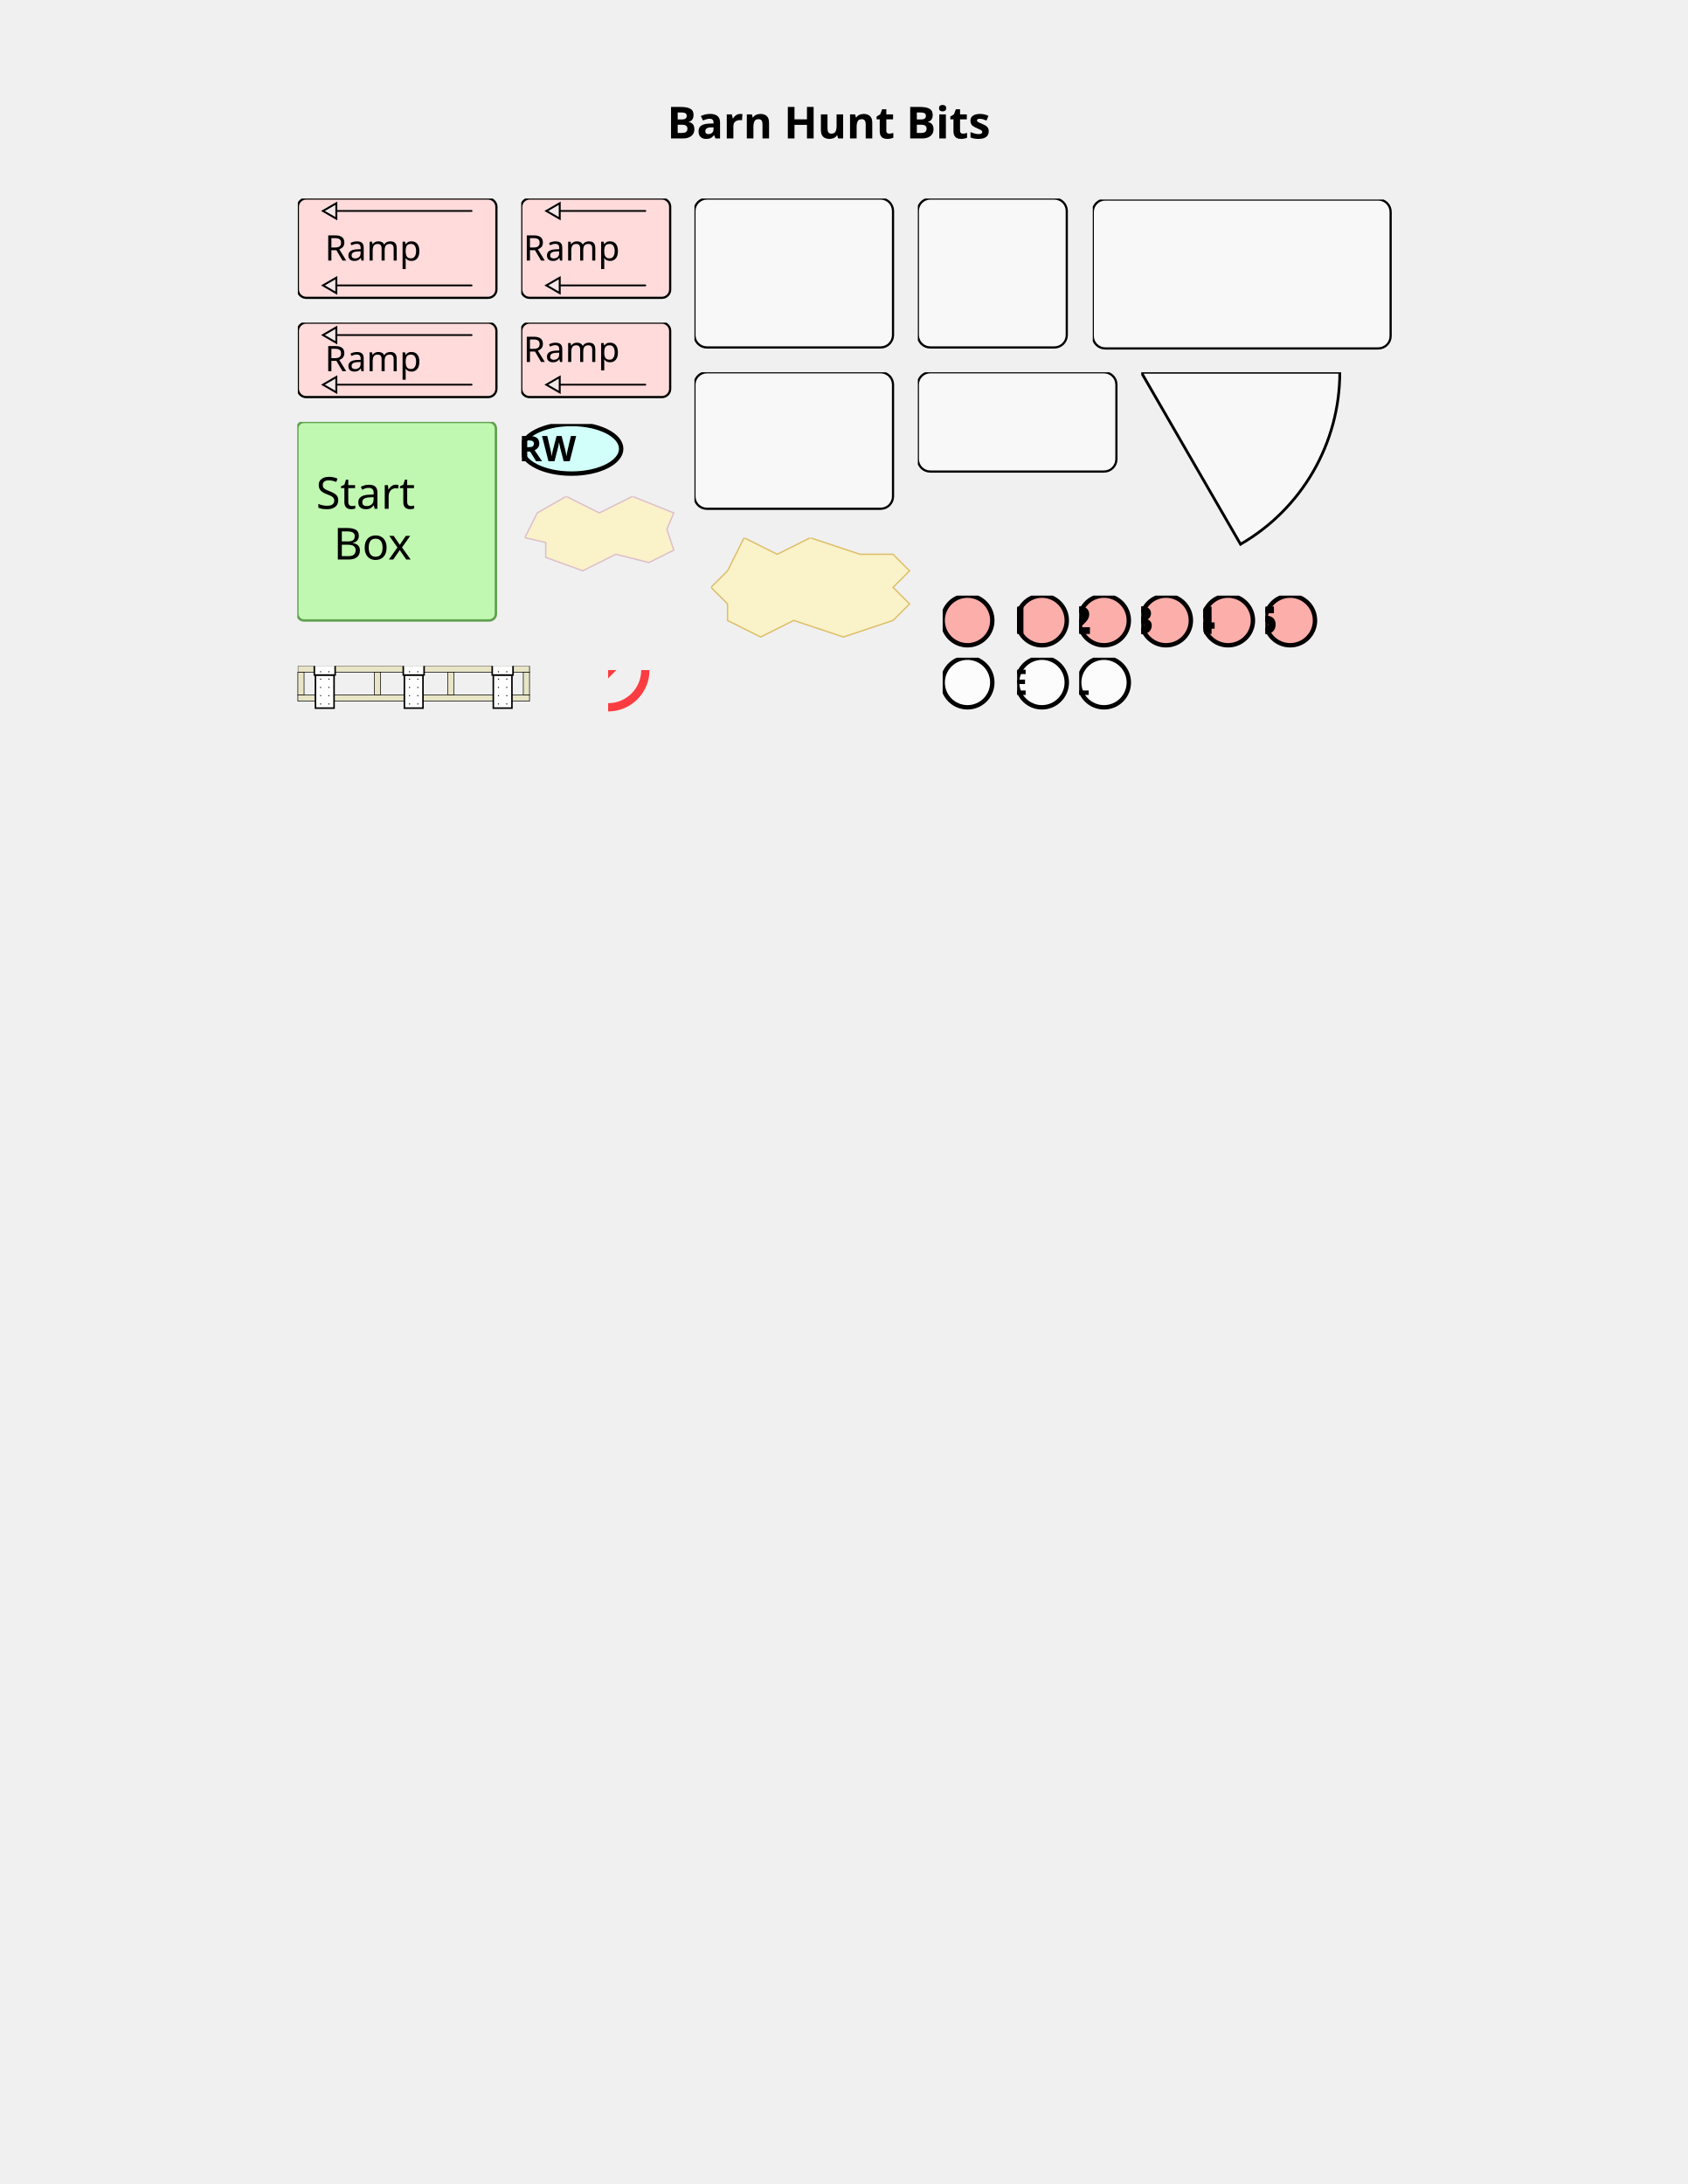
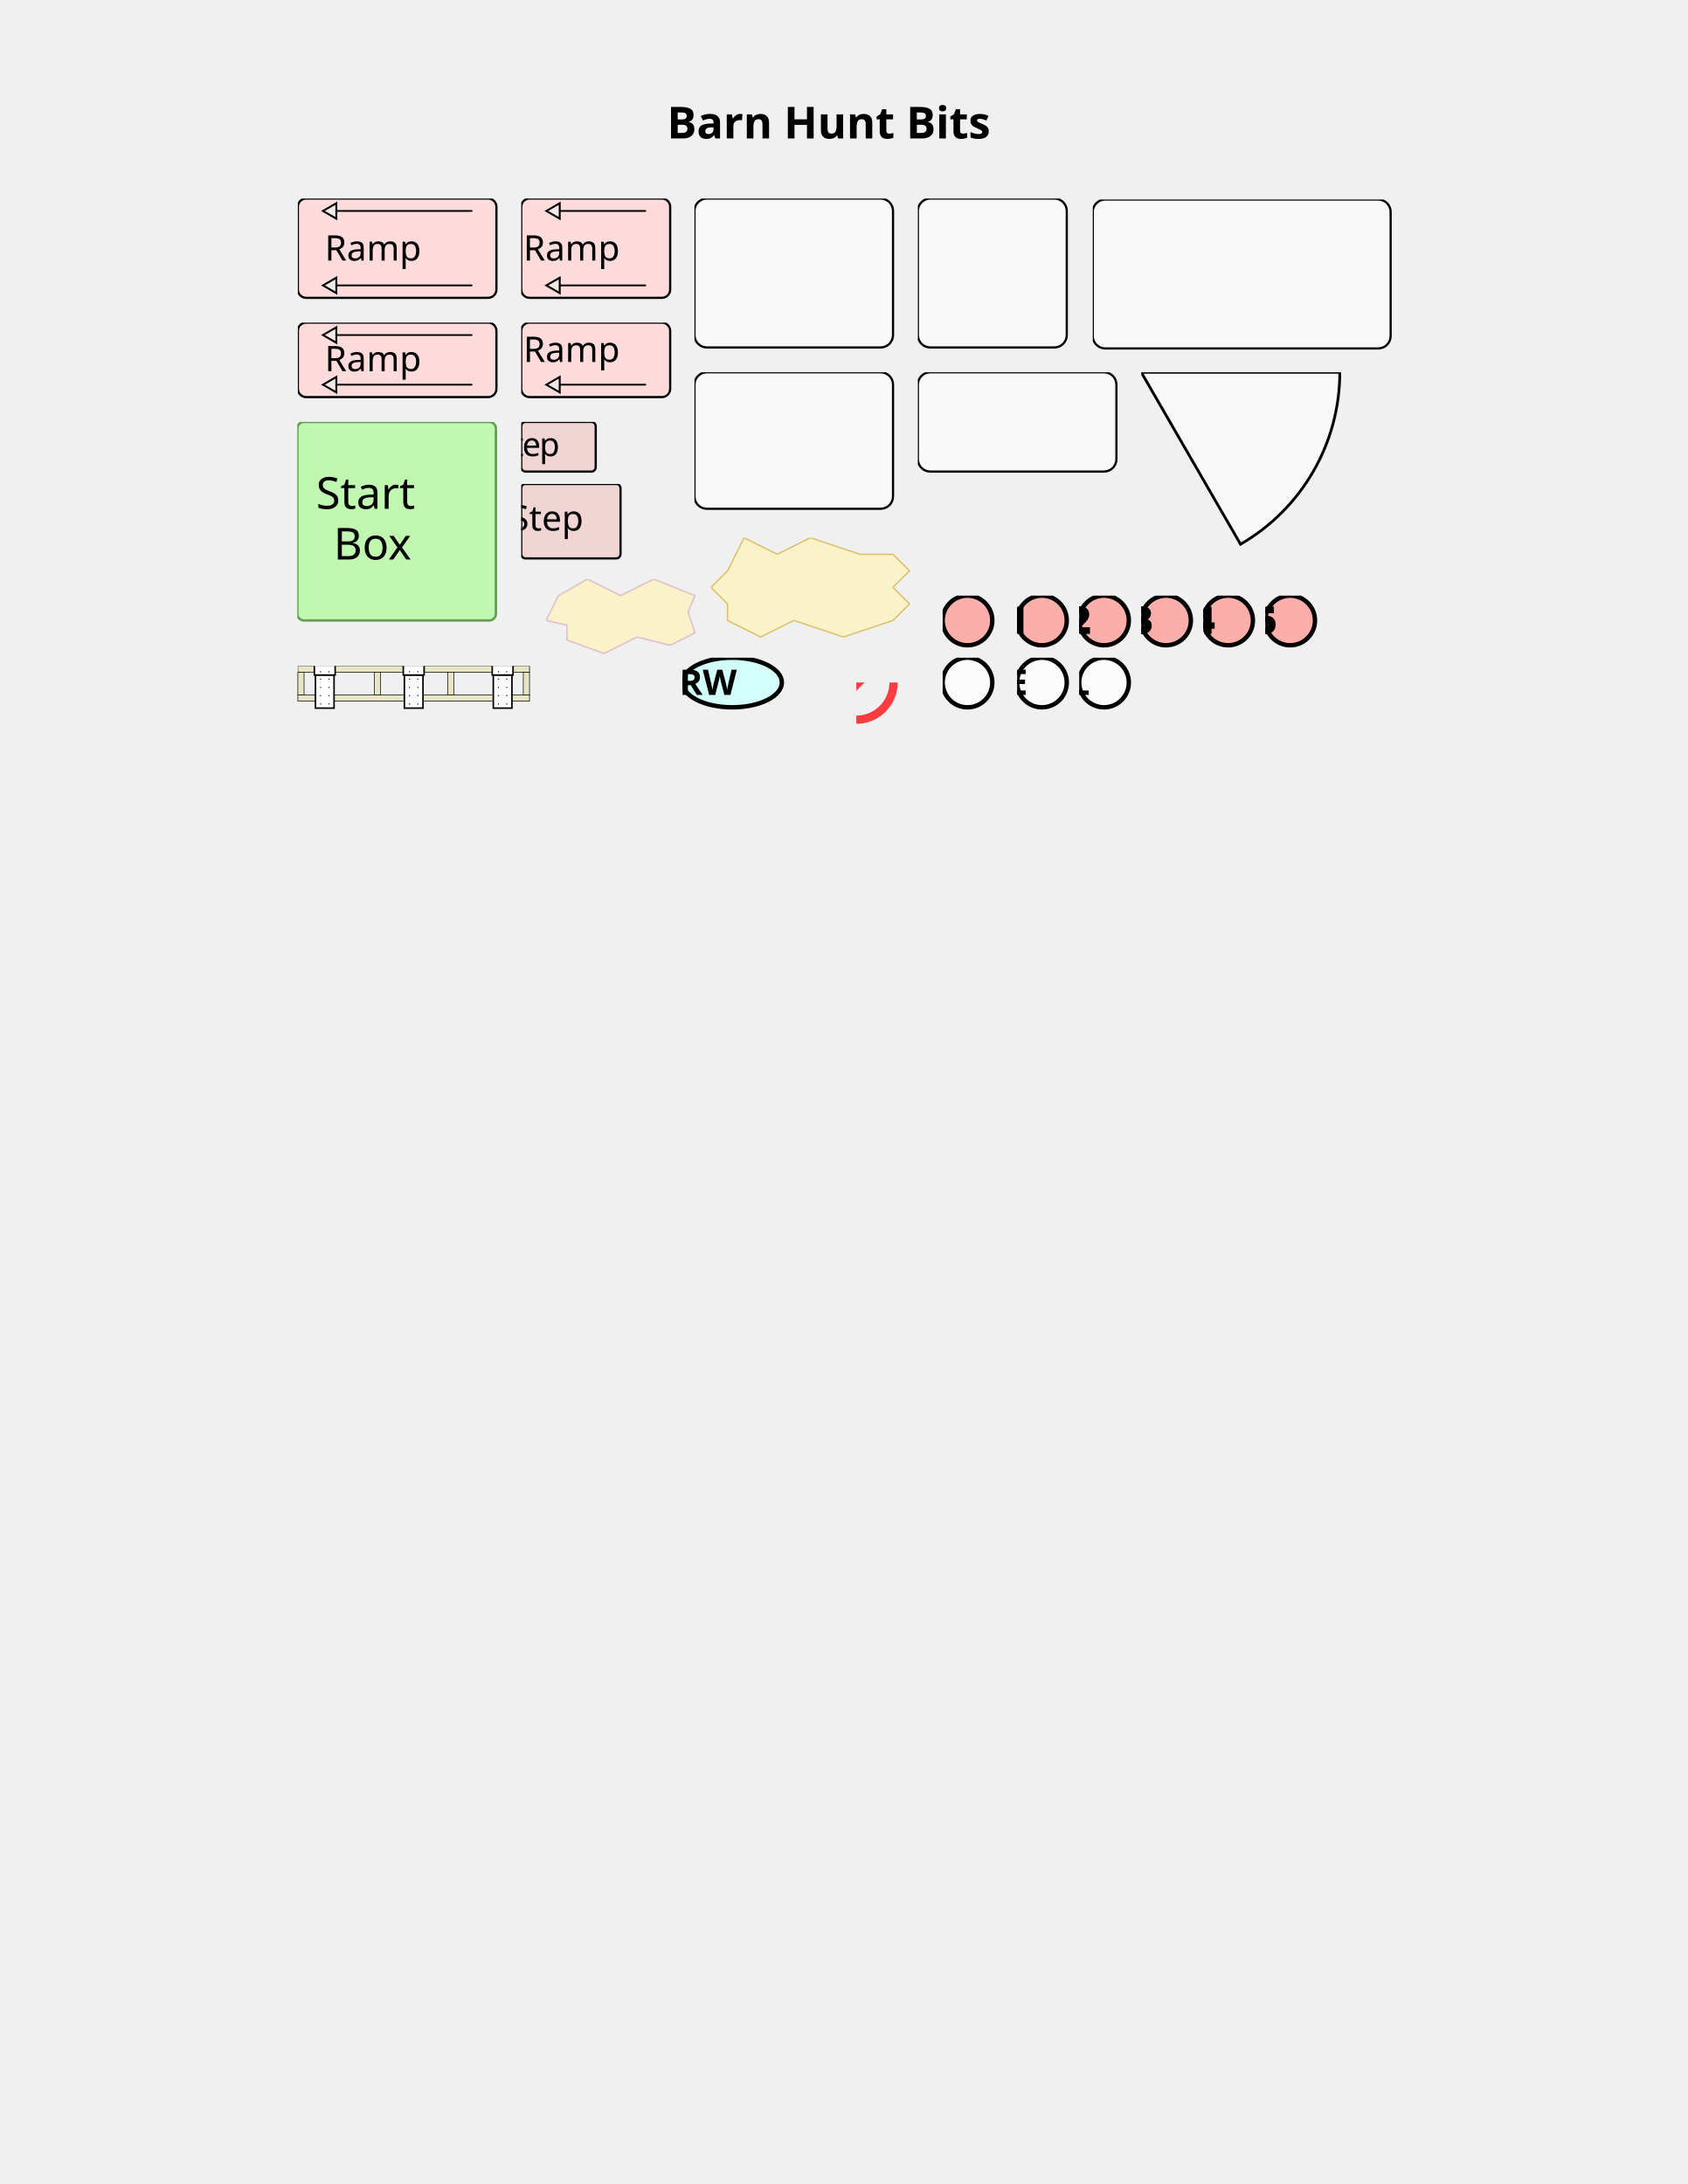
<svg xmlns="http://www.w3.org/2000/svg" xmlns:ns1="http://dairiki.org/barnhunt/inkscape-extensions" xmlns:xlink="http://www.w3.org/1999/xlink" width="8.5in" height="11in" viewBox="0 0 816 1056" version="1.1" id="svg8">
  <defs id="defs2">
    <symbol id="ramp-48x24" style="display:inline">
      <rect ns1:rat-placement="exclude" ry="4" rx="4" id="rect28" y="0" x="0" style="fill:#ffdbdb;fill-opacity:1;stroke:#000000;stroke-width:1.067;stroke-linecap:butt;stroke-linejoin:round;stroke-miterlimit:4;stroke-dasharray:none;stroke-opacity:1" width="96" height="48" />
      <text id="text32" xml:space="preserve" style="font-style:normal;font-variant:normal;font-weight:normal;font-stretch:normal;font-size:12.8px;line-height:0%;font-family:sans-serif;-inkscape-font-specification:Sans;text-align:center;letter-spacing:0px;word-spacing:0px;writing-mode:lr-tb;text-anchor:middle;fill:#000000;fill-opacity:1;stroke:none;stroke-width:1.067" x="48" y="30">
        <tspan id="tspan30" style="font-size:17.067px;line-height:1.25;font-family:sans-serif;stroke-width:1.067" x="48" y="30">Ramp</tspan>
      </text>
      <g id="g9567">
        <path style="fill:none;stroke:#000000;stroke-width:0.853;stroke-linecap:round;stroke-linejoin:miter;stroke-miterlimit:4;stroke-dasharray:none;stroke-opacity:1" d="M 84,6 H 18" id="path34" />
        <path style="fill:#f2e8e8;fill-opacity:1;fill-rule:evenodd;stroke:#000000;stroke-width:0.933;stroke-miterlimit:4;stroke-dasharray:none" d="m 12.136,6 6.466,3.738 V 2.262 Z" id="path9356" />
      </g>
      <g id="use9569" transform="translate(0,36)">
        <path id="path9376" d="M 84,6 H 18" style="fill:none;stroke:#000000;stroke-width:0.853;stroke-linecap:round;stroke-linejoin:miter;stroke-miterlimit:4;stroke-dasharray:none;stroke-opacity:1" />
        <path id="path9378" d="m 12.136,6 6.466,3.738 V 2.262 Z" style="fill:#f2e8e8;fill-opacity:1;fill-rule:evenodd;stroke:#000000;stroke-width:0.933;stroke-miterlimit:4;stroke-dasharray:none" />
      </g>
    </symbol>
    <symbol id="ramp-36x24">
      <rect ns1:rat-placement="exclude" height="48" width="72" style="fill:#ffdbdb;fill-opacity:1;stroke:#000000;stroke-width:1.067;stroke-linecap:butt;stroke-linejoin:round;stroke-miterlimit:4;stroke-dasharray:none;stroke-opacity:1" x="0" y="0" id="rect9522" rx="4" ry="4" />
      <text y="30" x="36" style="font-style:normal;font-variant:normal;font-weight:normal;font-stretch:normal;font-size:12.8px;line-height:0%;font-family:sans-serif;-inkscape-font-specification:Sans;text-align:center;letter-spacing:0px;word-spacing:0px;writing-mode:lr-tb;text-anchor:middle;fill:#000000;fill-opacity:1;stroke:none;stroke-width:1.067" xml:space="preserve" id="text9526">
        <tspan y="30" x="36" style="font-size:17.067px;line-height:1.25;font-family:sans-serif;stroke-width:1.067" id="tspan9524">Ramp</tspan>
      </text>
      <g id="g9532">
        <path id="path9528" d="M 60,6 H 18" style="fill:none;stroke:#000000;stroke-width:0.853;stroke-linecap:round;stroke-linejoin:miter;stroke-miterlimit:4;stroke-dasharray:none;stroke-opacity:1" />
        <path id="path9530" d="m 12.136,6 6.466,3.738 V 2.262 Z" style="fill:#f2e8e8;fill-opacity:1;fill-rule:evenodd;stroke:#000000;stroke-width:0.933;stroke-miterlimit:4;stroke-dasharray:none" />
      </g>
      <g id="use9534" transform="translate(0,36)">
        <path style="fill:none;stroke:#000000;stroke-width:0.853;stroke-linecap:round;stroke-linejoin:miter;stroke-miterlimit:4;stroke-dasharray:none;stroke-opacity:1" d="M 60,6 H 18" id="path9766" />
        <path style="fill:#f2e8e8;fill-opacity:1;fill-rule:evenodd;stroke:#000000;stroke-width:0.933;stroke-miterlimit:4;stroke-dasharray:none" d="m 12.136,6 6.466,3.738 V 2.262 Z" id="path9768" />
      </g>
    </symbol>
    <symbol id="ramp-48x18">
      <rect ns1:rat-placement="exclude" height="36" width="96" style="fill:#ffdbdb;fill-opacity:1;stroke:#000000;stroke-width:1.067;stroke-linecap:butt;stroke-linejoin:round;stroke-miterlimit:4;stroke-dasharray:none;stroke-opacity:1" x="0" y="0" id="rect13055" rx="4" ry="4" />
      <text y="23.5" x="48" style="font-style:normal;font-variant:normal;font-weight:normal;font-stretch:normal;font-size:12.8px;line-height:0%;font-family:sans-serif;-inkscape-font-specification:Sans;text-align:center;letter-spacing:0px;word-spacing:0px;writing-mode:lr-tb;text-anchor:middle;fill:#000000;fill-opacity:1;stroke:none;stroke-width:1.067" xml:space="preserve" id="text13059">
        <tspan y="23.5" x="48" style="font-size:17.067px;line-height:1.25;font-family:sans-serif;stroke-width:1.067" id="tspan13057">Ramp</tspan>
      </text>
      <g id="g13065">
        <path id="path13061" d="M 84,6 H 18" style="fill:none;stroke:#000000;stroke-width:0.853;stroke-linecap:round;stroke-linejoin:miter;stroke-miterlimit:4;stroke-dasharray:none;stroke-opacity:1" />
        <path id="path13063" d="m 12.136,6 6.466,3.738 V 2.262 Z" style="fill:#f2e8e8;fill-opacity:1;fill-rule:evenodd;stroke:#000000;stroke-width:0.933;stroke-miterlimit:4;stroke-dasharray:none" />
      </g>
      <g transform="translate(0,24)" id="g13071">
        <path style="fill:none;stroke:#000000;stroke-width:0.853;stroke-linecap:round;stroke-linejoin:miter;stroke-miterlimit:4;stroke-dasharray:none;stroke-opacity:1" d="M 84,6 H 18" id="path13067" />
        <path style="fill:#f2e8e8;fill-opacity:1;fill-rule:evenodd;stroke:#000000;stroke-width:0.933;stroke-miterlimit:4;stroke-dasharray:none" d="m 12.136,6 6.466,3.738 V 2.262 Z" id="path13069" />
      </g>
    </symbol>
    <symbol id="ramp-36x18">
      <rect ns1:rat-placement="exclude" ry="4" rx="4" id="rect10669" y="0" x="0" style="fill:#ffdbdb;fill-opacity:1;stroke:#000000;stroke-width:1.067;stroke-linecap:butt;stroke-linejoin:round;stroke-miterlimit:4;stroke-dasharray:none;stroke-opacity:1" width="72" height="36" />
      <text id="text10673" xml:space="preserve" style="font-style:normal;font-variant:normal;font-weight:normal;font-stretch:normal;font-size:12.8px;line-height:0%;font-family:sans-serif;-inkscape-font-specification:Sans;text-align:center;letter-spacing:0px;word-spacing:0px;writing-mode:lr-tb;text-anchor:middle;fill:#000000;fill-opacity:1;stroke:none;stroke-width:1.067" x="36" y="19">
        <tspan id="tspan10671" style="font-size:17.067px;line-height:1.25;font-family:sans-serif;stroke-width:1.067" x="36" y="19">Ramp</tspan>
      </text>
      <g id="g10685" transform="translate(0,24)">
        <path id="path10681" d="M 60,6 H 18" style="fill:none;stroke:#000000;stroke-width:0.853;stroke-linecap:round;stroke-linejoin:miter;stroke-miterlimit:4;stroke-dasharray:none;stroke-opacity:1" />
        <path id="path10683" d="m 12.136,6 6.466,3.738 V 2.262 Z" style="fill:#f2e8e8;fill-opacity:1;fill-rule:evenodd;stroke:#000000;stroke-width:0.933;stroke-miterlimit:4;stroke-dasharray:none" />
      </g>
+     </symbol>
+     <symbol id="step-18x12">
+       <rect ns1:rat-placement="exclude" ry="2.2" rx="2" id="rect7012" y="0" x="0" style="fill:#f1d4d4;fill-opacity:1;stroke:#000000;stroke-width:1.067;stroke-linecap:butt;stroke-linejoin:round;stroke-miterlimit:4;stroke-dasharray:none;stroke-opacity:1" width="36" height="24" />
+       <text id="text7016" xml:space="preserve" style="font-style:normal;font-variant:normal;font-weight:normal;font-stretch:normal;font-size:16px;line-height:0%;font-family:sans-serif;-inkscape-font-specification:'sans-serif, Normal';font-variant-ligatures:normal;font-variant-caps:normal;font-variant-numeric:normal;font-feature-settings:normal;text-align:center;letter-spacing:0px;word-spacing:0px;writing-mode:lr-tb;text-anchor:middle;fill:#000000;fill-opacity:1;stroke:none;stroke-width:1.067" x="17.904" y="16.558">
+         <tspan id="tspan7014" style="font-style:normal;font-variant:normal;font-weight:normal;font-stretch:normal;font-size:16px;line-height:1.25;font-family:sans-serif;-inkscape-font-specification:'sans-serif, Normal';font-variant-ligatures:normal;font-variant-caps:normal;font-variant-numeric:normal;font-feature-settings:normal;text-align:center;letter-spacing:-0.725px;writing-mode:lr-tb;text-anchor:middle;stroke-width:1.067" x="17.542" y="16.558" dx="0 -0.126 0 -0.379">Step</tspan>
+       </text>
+     </symbol>
+     <symbol id="step-24x18">
+       <rect height="36" width="48" style="fill:#f1d4d4;fill-opacity:1;stroke:#000000;stroke-width:1.067;stroke-linecap:butt;stroke-linejoin:round;stroke-miterlimit:4;stroke-dasharray:none;stroke-opacity:1" x="0" y="0" id="rect5551" rx="2" ry="2.2" ns1:rat-placement="exclude" />
+       <text y="22.558" x="23.904" style="font-style:normal;font-variant:normal;font-weight:normal;font-stretch:normal;font-size:12.8px;line-height:0%;font-family:sans-serif;-inkscape-font-specification:Sans;text-align:center;letter-spacing:0px;word-spacing:0px;writing-mode:lr-tb;text-anchor:middle;fill:#000000;fill-opacity:1;stroke:none;stroke-width:1.067" xml:space="preserve" id="text5555">
+         <tspan y="22.558" x="23.904" style="font-size:17.067px;line-height:1.25;font-family:sans-serif;stroke-width:1.067" id="tspan5553">Step</tspan>
+       </text>
    </symbol>
    <symbol style="display:inline" id="start-box">
      <rect id="rect78" y="0" x="0" style="fill:#c0f7b1;fill-opacity:1;stroke:#60a04f;stroke-width:1.173;stroke-linecap:butt;stroke-linejoin:round;stroke-miterlimit:4;stroke-dasharray:none;stroke-opacity:1" width="96" height="96" ry="3.2" rx="3.2" />
      <rect ns1:rat-placement="exclude" y="-48" x="-48" style="display:none;fill:none;stroke:#000000;stroke-width:1;stroke-linejoin:round;stroke-miterlimit:4" width="192" height="192" id="rect50" />
      <text id="text84" xml:space="preserve" style="font-style:normal;font-variant:normal;font-weight:normal;font-stretch:normal;font-size:12.8px;line-height:0%;font-family:sans-serif;-inkscape-font-specification:Sans;text-align:center;letter-spacing:0px;word-spacing:0px;writing-mode:lr-tb;text-anchor:middle;fill:#000000;fill-opacity:1;stroke:none;stroke-width:1.067" x="48" y="42">
        <tspan id="tspan80" style="font-size:21.333px;line-height:1.15;font-family:sans-serif;stroke-width:1.067" x="48" y="42">Start</tspan>
        <tspan id="tspan82" style="font-size:21.333px;line-height:1.15;font-family:sans-serif;stroke-width:1.067" x="48" y="66.533">Box</tspan>
      </text>
    </symbol>
    <symbol id="board-48x36">
      <rect id="rect89" style="display:inline;fill:#ffffff;fill-opacity:0.5;stroke:#000000;stroke-width:1.067;stroke-miterlimit:4;stroke-opacity:1" ry="6" rx="6" y="0" x="0" height="72" width="96" />
    </symbol>
    <symbol id="board-36x36">
      <rect id="rect94" width="72" height="72" x="0" y="0" rx="6" ry="6" style="display:inline;fill:#ffffff;fill-opacity:0.5;stroke:#000000;stroke-width:1.067;stroke-miterlimit:4;stroke-opacity:1" />
    </symbol>
    <symbol id="board-72x36">
      <rect id="rect99" style="display:inline;fill:#ffffff;fill-opacity:0.5;stroke:#000000;stroke-width:1.067;stroke-miterlimit:4;stroke-opacity:1" ry="6" rx="6" y="0" x="0" height="72" width="144" />
    </symbol>
    <symbol id="board-48x33">
      <rect id="rect104" style="display:inline;fill:#ffffff;fill-opacity:0.5;stroke:#000000;stroke-width:1.067;stroke-miterlimit:4;stroke-opacity:1" ry="6" rx="6" y="0" x="0" height="66" width="96" />
    </symbol>
    <symbol id="board-48x24">
      <rect id="rect58" width="96" height="48" x="0" y="0" rx="6" ry="6" style="display:inline;fill:#ffffff;fill-opacity:0.5;stroke:#000000;stroke-width:1.067;stroke-miterlimit:4;stroke-opacity:1" />
    </symbol>
    <symbol style="display:inline" id="rat-wrangler">
      <ellipse id="ellipse63" ry="12" rx="24" cy="12" cx="24" style="display:inline;fill:#d2fff9;fill-opacity:1;stroke:#000000;stroke-width:2.133;stroke-miterlimit:4;stroke-dasharray:none;stroke-opacity:1" />
      <text id="text67" xml:space="preserve" style="font-style:normal;font-variant:normal;font-weight:bold;font-stretch:normal;font-size:12.8px;line-height:0%;font-family:'Luxi Sans';-inkscape-font-specification:'Luxi Sans Bold';text-align:center;letter-spacing:0px;word-spacing:0px;writing-mode:lr-tb;text-anchor:middle;fill:#000000;fill-opacity:1;stroke:none;stroke-width:1.067" x="24" y="18">
        <tspan id="tspan65" style="font-size:17.067px;line-height:1.25;stroke-width:1.067" x="24" y="18">RW</tspan>
      </text>
    </symbol>
    <symbol id="gate-48">
      <path style="display:inline;opacity:1;fill:#ffffff;fill-opacity:0.502;stroke:#000000;stroke-width:1.333;stroke-linecap:butt;stroke-linejoin:miter;stroke-miterlimit:4;stroke-dasharray:none;stroke-opacity:1" id="path19937" d="M 96,0 A 96,96 0 0 1 48,83.138 L 0,0 Z" />
    </symbol>
    <symbol id="duff-36x18">
      <path style="display:inline;fill:#faf2c9;fill-opacity:1;stroke:#ddbfca;stroke-width:0.667;stroke-linecap:butt;stroke-linejoin:miter;stroke-miterlimit:4;stroke-dasharray:none;stroke-opacity:1" d="M 0,20 6,8 20,0 36,8 52,0 72,8 68.67,15.9 72,26 60,32 44,28 28,36 10.1,29.5 v -7.2 z" id="path13153-9" />
    </symbol>
    <symbol id="duff-48x24">
      <path style="display:inline;fill:#faf2c9;fill-opacity:1;stroke:#ddbf6a;stroke-width:0.672;stroke-linecap:butt;stroke-linejoin:miter;stroke-miterlimit:4;stroke-dasharray:none;stroke-opacity:1" d="M 0,24 8,16 16,0 32,8 48,0 72,8 h 16 l 8,8 -8,8 8,8 -8,8 L 64,48 40,40 24,48 8,40 v -8 z" id="path13153" />
    </symbol>
    <symbol id="rat-tube" style="display:inline">
      <circle id="circle81" style="display:inline;fill:#ff9b95;fill-opacity:0.77;stroke:#000000;stroke-width:2.133;stroke-miterlimit:4;stroke-dasharray:none;stroke-opacity:1" cx="12" cy="12" r="12" />
    </symbol>
    <symbol id="rat-tube-1" style="display:inline">
      <circle id="circle86" style="display:inline;fill:#ff9b95;fill-opacity:0.77;stroke:#000000;stroke-width:2.133;stroke-miterlimit:4;stroke-dasharray:none;stroke-opacity:1" cx="12" cy="12" r="12" />
      <text id="text90" y="18" x="12" style="font-style:normal;font-variant:normal;font-weight:bold;font-stretch:normal;font-size:12.8px;line-height:0%;font-family:'Luxi Sans';-inkscape-font-specification:'Luxi Sans Bold';text-align:center;letter-spacing:0px;word-spacing:0px;writing-mode:lr-tb;text-anchor:middle;fill:#000000;fill-opacity:1;stroke:#000000;stroke-width:1.067;stroke-opacity:1" xml:space="preserve">
        <tspan id="tspan88" y="18" x="12" style="font-size:17.067px;line-height:1.25;stroke-width:1.067">1</tspan>
      </text>
    </symbol>
    <symbol id="rat-tube-2" style="display:inline">
      <circle id="circle95" style="display:inline;fill:#ff9b95;fill-opacity:0.77;stroke:#000000;stroke-width:2.133;stroke-miterlimit:4;stroke-dasharray:none;stroke-opacity:1" cx="12" cy="12" r="12" />
      <text id="text99" y="18" x="12" style="font-style:normal;font-variant:normal;font-weight:bold;font-stretch:normal;font-size:12.8px;line-height:0%;font-family:'Luxi Sans';-inkscape-font-specification:'Luxi Sans Bold';text-align:center;letter-spacing:0px;word-spacing:0px;writing-mode:lr-tb;text-anchor:middle;fill:#000000;fill-opacity:1;stroke:#000000;stroke-width:1.067;stroke-opacity:1" xml:space="preserve">
        <tspan id="tspan97" y="18" x="12" style="font-size:17.067px;line-height:1.25;stroke-width:1.067">2</tspan>
      </text>
    </symbol>
    <symbol id="rat-tube-3" style="display:inline">
      <circle id="circle105" style="display:inline;fill:#ff9b95;fill-opacity:0.77;stroke:#000000;stroke-width:2.133;stroke-miterlimit:4;stroke-dasharray:none;stroke-opacity:1" cx="12" cy="12" r="12" />
      <text id="text109" y="18" x="12" style="font-style:normal;font-variant:normal;font-weight:bold;font-stretch:normal;font-size:12.8px;line-height:0%;font-family:'Luxi Sans';-inkscape-font-specification:'Luxi Sans Bold';text-align:center;letter-spacing:0px;word-spacing:0px;writing-mode:lr-tb;text-anchor:middle;fill:#000000;fill-opacity:1;stroke:#000000;stroke-width:1.067;stroke-opacity:1" xml:space="preserve">
        <tspan id="tspan107" y="18" x="12" style="font-size:17.067px;line-height:1.25;stroke-width:1.067">3</tspan>
      </text>
    </symbol>
    <symbol id="rat-tube-4" style="display:inline">
      <circle id="circle14697" style="display:inline;fill:#ff9b95;fill-opacity:0.77;stroke:#000000;stroke-width:2.133;stroke-miterlimit:4;stroke-dasharray:none;stroke-opacity:1" cx="12" cy="12" r="12" />
      <text id="text14701" y="18" x="12" style="font-style:normal;font-variant:normal;font-weight:bold;font-stretch:normal;font-size:12.8px;line-height:0%;font-family:'Luxi Sans';-inkscape-font-specification:'Luxi Sans Bold';text-align:center;letter-spacing:0px;word-spacing:0px;writing-mode:lr-tb;text-anchor:middle;fill:#000000;fill-opacity:1;stroke:#000000;stroke-width:1.067;stroke-opacity:1" xml:space="preserve">
        <tspan y="18" x="12" id="tspan14699" style="font-size:17.067px;line-height:1.25;stroke-width:1.067">4</tspan>
      </text>
    </symbol>
    <symbol style="display:inline" id="rat-tube-5">
      <circle r="12" cy="12" cx="12" style="display:inline;fill:#ff9b95;fill-opacity:0.77;stroke:#000000;stroke-width:2.133;stroke-miterlimit:4;stroke-dasharray:none;stroke-opacity:1" id="path7497-3-3" />
      <text xml:space="preserve" style="font-style:normal;font-variant:normal;font-weight:bold;font-stretch:normal;font-size:12.8px;line-height:0%;font-family:'Luxi Sans';-inkscape-font-specification:'Luxi Sans Bold';text-align:center;letter-spacing:0px;word-spacing:0px;writing-mode:lr-tb;text-anchor:middle;fill:#000000;fill-opacity:1;stroke:#000000;stroke-width:1.067;stroke-opacity:1" x="12" y="18" id="text8837-6">
        <tspan style="font-size:17.067px;line-height:1.25;stroke-width:1.067" id="tspan8839-0" x="12" y="18">5</tspan>
      </text>
    </symbol>
    <symbol id="dummy-tube" style="display:inline">
      <circle id="circle12901" style="display:inline;fill:#ffffff;fill-opacity:0.77;stroke:#000000;stroke-width:2.133;stroke-miterlimit:4;stroke-dasharray:none;stroke-opacity:1" cx="12" cy="12" r="12" />
    </symbol>
    <symbol style="display:inline" id="dummy-tube-empty">
      <circle r="12" cy="12" cx="12" style="display:inline;fill:#ffffff;fill-opacity:0.77;stroke:#000000;stroke-width:2.133;stroke-miterlimit:4;stroke-dasharray:none;stroke-opacity:1" id="path7497-3-0-9" />
      <text xml:space="preserve" style="font-style:normal;font-variant:normal;font-weight:bold;font-stretch:normal;font-size:12.8px;line-height:0%;font-family:'Luxi Sans';-inkscape-font-specification:'Luxi Sans Bold';text-align:center;letter-spacing:0px;word-spacing:0px;writing-mode:lr-tb;text-anchor:middle;fill:#000000;fill-opacity:1;stroke:none;stroke-width:1.067" x="12" y="18" id="text8837-23-2">
        <tspan style="font-size:17.067px;line-height:1.25;stroke-width:1.067" id="tspan8839-7-2" x="12" y="18">E</tspan>
      </text>
    </symbol>
    <symbol id="dummy-tube-litter" style="display:inline">
      <circle id="circle12135" style="display:inline;fill:#ffffff;fill-opacity:0.77;stroke:#000000;stroke-width:2.133;stroke-miterlimit:4;stroke-dasharray:none;stroke-opacity:1" cx="12" cy="12" r="12" />
      <text id="text12139" y="18" x="12" style="font-style:normal;font-variant:normal;font-weight:bold;font-stretch:normal;font-size:12.8px;line-height:0%;font-family:'Luxi Sans';-inkscape-font-specification:'Luxi Sans Bold';text-align:center;letter-spacing:0px;word-spacing:0px;writing-mode:lr-tb;text-anchor:middle;fill:#000000;fill-opacity:1;stroke:none;stroke-width:1.067" xml:space="preserve">
        <tspan y="18" x="12" id="tspan12137" style="font-size:17.067px;line-height:1.25;stroke-width:1.067">L</tspan>
      </text>
    </symbol>
    <symbol id="no-dix-sign">
      <text transform="translate(-0.791503,-0.704602)" xml:space="preserve" style="font-style:normal;font-variant:normal;font-weight:bold;font-stretch:normal;font-size:16.002px;line-height:125%;font-family:'Luxi Sans';-inkscape-font-specification:'Luxi Sans Bold';font-variant-ligatures:normal;font-variant-caps:normal;font-variant-numeric:normal;font-feature-settings:normal;text-align:center;letter-spacing:0px;word-spacing:0px;writing-mode:lr-tb;text-anchor:middle;fill:#000000;fill-opacity:1;stroke:none;stroke-width:1.414;stroke-linecap:butt;stroke-linejoin:miter;stroke-opacity:1" x="0.7" y="6" id="text9185-9">
        <tspan id="tspan9183-1" x="0.7" y="6" style="font-style:normal;font-variant:normal;font-weight:bold;font-stretch:normal;font-size:16.002px;font-family:'Luxi Sans';-inkscape-font-specification:'Luxi Sans Bold';stroke-width:1.414">Dix</tspan>
      </text>
      <g id="g14725" style="opacity:0.75">
        <circle cx="0" r="18" cy="0" id="path9187-9" style="fill:none;stroke:#ff0007;stroke-width:4;stroke-miterlimit:4;stroke-opacity:1" />
        <path id="path9189-6" d="m 12.729,-12.729 c 0,0 -25.459,25.459 -25.459,25.459" style="fill:none;stroke:#ff0007;stroke-width:5.658;stroke-linecap:butt;stroke-opacity:1" />
      </g>
    </symbol>
    <symbol id="bh-instinct-cradle">
      <rect y="14" x="0" height="3" width="112" id="rect12267-2" style="opacity:1;fill:#e8e5c7;fill-opacity:1;fill-rule:nonzero;stroke:#000000;stroke-width:0.3;stroke-linecap:round;stroke-linejoin:miter;stroke-miterlimit:4;stroke-dasharray:none;stroke-dashoffset:0;stroke-opacity:1" />
      <rect y="0" x="0" height="3" width="112" id="rect12267" style="opacity:1;fill:#e8e5c7;fill-opacity:1;fill-rule:nonzero;stroke:#000000;stroke-width:0.3;stroke-linecap:round;stroke-linejoin:miter;stroke-miterlimit:4;stroke-dasharray:none;stroke-dashoffset:0;stroke-opacity:1" />
      <g transform="rotate(90,101.8119,2.188126)" id="g11636">
        <rect style="opacity:1;fill:#ffffff;fill-opacity:0.997;fill-rule:nonzero;stroke:#000000;stroke-width:0.75;stroke-linecap:round;stroke-linejoin:miter;stroke-miterlimit:4;stroke-dasharray:none;stroke-dashoffset:0;stroke-opacity:1" id="rect9555" width="16" height="9" x="104" y="43.5" />
        <rect style="opacity:1;fill:#ffffff;fill-opacity:0.997;fill-rule:nonzero;stroke:#000000;stroke-width:0.75;stroke-linecap:round;stroke-linejoin:miter;stroke-miterlimit:4;stroke-dasharray:none;stroke-dashoffset:0;stroke-opacity:1" id="rect9807" width="7.44" height="10.06" x="96.56" y="42.97" />
        <rect style="opacity:1;fill:#ffffff;fill-opacity:0.997;fill-rule:nonzero;stroke:#000000;stroke-width:0.75;stroke-linecap:round;stroke-linejoin:miter;stroke-miterlimit:4;stroke-dasharray:none;stroke-dashoffset:0;stroke-opacity:1" id="rect10309" width="1.223" height="7.283" x="95.247" y="44.358" />
        <circle style="opacity:1;fill:#171717;fill-opacity:1;fill-rule:nonzero;stroke:none;stroke-width:0.75;stroke-linecap:round;stroke-linejoin:miter;stroke-miterlimit:4;stroke-dasharray:none;stroke-dashoffset:0;stroke-opacity:1" id="path10689-3" cx="118" cy="50" r="0.312" />
        <use x="0" y="0" xlink:href="#path10689-3" id="use9789" transform="translate(0,-4)" width="100%" height="100%" />
        <use x="0" y="0" xlink:href="#path10689-3" id="use9791" transform="translate(-4)" width="100%" height="100%" />
        <use x="0" y="0" xlink:href="#path10689-3" id="use9793" transform="translate(-4,-4)" width="100%" height="100%" />
        <use x="0" y="0" xlink:href="#path10689-3" id="use9791-3" transform="translate(-8)" width="100%" height="100%" />
        <use x="0" y="0" xlink:href="#path10689-3" id="use9793-6" transform="translate(-8,-4)" width="100%" height="100%" />
        <use x="0" y="0" xlink:href="#path10689-3" id="use9791-7" transform="translate(-12)" width="100%" height="100%" />
        <use x="0" y="0" xlink:href="#path10689-3" id="use9793-5" transform="translate(-12,-4)" width="100%" height="100%" />
        <use x="0" y="0" xlink:href="#path10689-3" id="use9791-35" transform="translate(-15.56932)" width="100%" height="100%" />
        <use x="0" y="0" xlink:href="#path10689-3" id="use9793-62" transform="translate(-15.56932,-4)" width="100%" height="100%" />
      </g>
      <use height="100%" width="100%" transform="translate(43)" id="use11763" xlink:href="#g11636" y="0" x="0" />
      <use height="100%" width="100%" transform="translate(-43)" id="use12015" xlink:href="#g11636" y="0" x="0" />
      <rect y="3" x="109" height="11" width="3" id="rect12267-2-7" style="opacity:1;fill:#e8e5c7;fill-opacity:1;fill-rule:nonzero;stroke:#000000;stroke-width:0.3;stroke-linecap:round;stroke-linejoin:miter;stroke-miterlimit:4;stroke-dasharray:none;stroke-dashoffset:0;stroke-opacity:1" />
      <rect y="3" x="0" height="11" width="3" id="rect12267-2-7-0" style="opacity:1;fill:#e8e5c7;fill-opacity:1;fill-rule:nonzero;stroke:#000000;stroke-width:0.3;stroke-linecap:round;stroke-linejoin:miter;stroke-miterlimit:4;stroke-dasharray:none;stroke-dashoffset:0;stroke-opacity:1" />
      <rect y="3" x="37" height="11" width="3" id="rect12267-2-7-0-9" style="opacity:1;fill:#e8e5c7;fill-opacity:1;fill-rule:nonzero;stroke:#000000;stroke-width:0.3;stroke-linecap:round;stroke-linejoin:miter;stroke-miterlimit:4;stroke-dasharray:none;stroke-dashoffset:0;stroke-opacity:1" />
      <rect y="3" x="72.5" height="11" width="3" id="rect12267-2-7-0-9-3" style="opacity:1;fill:#e8e5c7;fill-opacity:1;fill-rule:nonzero;stroke:#000000;stroke-width:0.3;stroke-linecap:round;stroke-linejoin:miter;stroke-miterlimit:4;stroke-dasharray:none;stroke-dashoffset:0;stroke-opacity:1" />
    </symbol>
  </defs>
  <text id="text8675" y="66.949" x="408.979" style="font-style:normal;font-variant:normal;font-weight:bold;font-stretch:normal;font-size:21.333px;line-height:125%;font-family:'Rock Salt';-inkscape-font-specification:'Rock Salt Bold';font-variant-ligatures:normal;font-variant-caps:normal;font-variant-numeric:normal;font-feature-settings:normal;text-align:center;letter-spacing:0px;word-spacing:0px;writing-mode:lr-tb;text-anchor:middle;fill:#000000;fill-opacity:1;stroke:none;stroke-width:1px;stroke-linecap:butt;stroke-linejoin:miter;stroke-opacity:1" xml:space="preserve">
    <tspan y="66.949" x="408.979" id="tspan8673">Barn Hunt Bits</tspan>
  </text>
  <use transform="translate(252,96)" height="100%" width="100%" y="0" x="0" xlink:href="#ramp-36x24" id="use10811" />
  <use transform="translate(335.7411,96)" height="100%" width="100%" y="0" x="0" id="use14281" xlink:href="#board-48x36" />
  <use transform="translate(443.7411,180)" height="100%" width="100%" y="0" x="0" xlink:href="#board-48x24" id="use15150" />
  <use transform="translate(443.7411,96)" height="100%" width="100%" y="0" x="0" xlink:href="#board-36x36" id="use16159" />
  <use transform="translate(528.3123,96.46957)" height="100%" width="100%" y="0" x="0" xlink:href="#board-72x36" id="use17234" />
  <use transform="translate(335.7411,180)" height="100%" width="100%" y="0" x="0" xlink:href="#board-48x33" id="use18858" />
  <use height="100%" width="100%" y="0" x="0" transform="translate(143.7411,204)" id="use20002" xlink:href="#start-box" />
-   <use height="100%" width="100%" y="0" x="0" transform="translate(252.3125,205)" id="use10359" xlink:href="#rat-wrangler" />
+   <use height="100%" width="100%" y="0" x="0" transform="translate(330,318)" id="use10359" xlink:href="#rat-wrangler" />
  <use height="100%" width="100%" y="0" x="0" transform="translate(551.7411,180)" id="use10730" xlink:href="#gate-48" />
-   <use height="100%" width="100%" y="0" x="0" transform="translate(253.7411,240)" id="use11733" xlink:href="#duff-36x18" />
+   <use height="100%" width="100%" y="0" x="0" transform="translate(264,280)" id="use11733" xlink:href="#duff-36x18" />
  <use height="100%" width="100%" y="0" x="0" transform="translate(343.7411,260)" id="use12524" xlink:href="#duff-48x24" />
  <use height="100%" width="100%" y="0" x="0" transform="translate(611.7411,288)" id="use14474" xlink:href="#rat-tube-5" />
  <use transform="translate(581.7411,288)" height="100%" width="100%" y="0" x="0" xlink:href="#rat-tube-4" id="use15045" />
  <use transform="translate(551.7411,288)" height="100%" width="100%" y="0" x="0" xlink:href="#rat-tube-3" id="use8904" />
  <use transform="translate(521.7411,288)" height="100%" width="100%" y="0" x="0" xlink:href="#rat-tube-2" id="use9131" />
  <use transform="translate(491.7411,288)" height="100%" width="100%" y="0" x="0" xlink:href="#rat-tube-1" id="use9352" />
  <use transform="translate(455.7411,288)" height="100%" width="100%" y="0" x="0" xlink:href="#rat-tube" id="use9582" />
  <use height="100%" width="100%" y="0" x="0" transform="translate(491.7411,318)" id="use11941" xlink:href="#dummy-tube-empty" />
  <use transform="translate(521.7411,318)" height="100%" width="100%" y="0" x="0" xlink:href="#dummy-tube-litter" id="use12671" />
  <use transform="translate(455.7411,318)" height="100%" width="100%" y="0" x="0" xlink:href="#dummy-tube" id="use13454" />
-   <use xlink:href="#no-dix-sign" id="use14737" transform="translate(294,324)" x="0" y="0" width="100%" height="100%" />
+   <use xlink:href="#no-dix-sign" id="use14737" transform="translate(414,330)" x="0" y="0" width="100%" height="100%" />
  <use xlink:href="#use9398" id="use9653" transform="translate(252,96)" x="0" y="0" width="100%" height="100%" />
  <use xlink:href="#ramp-48x24" id="use9394" transform="translate(144,96)" x="0" y="0" width="100%" height="100%" />
  <use xlink:href="#ramp-36x18" id="use11560" transform="translate(252,156)" x="0" y="0" width="100%" height="100%" />
  <use xlink:href="#ramp-48x18" id="use13765" transform="translate(144,156)" x="0" y="0" width="100%" height="100%" />
  <use xlink:href="#bh-instinct-cradle" id="use9854" transform="translate(144,322)" x="0" y="0" width="100%" height="100%" />
+   <use xlink:href="#step-24x18" id="use6674" transform="translate(252,234)" x="0" y="0" width="100%" height="100%" />
+   <use xlink:href="#step-18x12" id="use7180" transform="translate(252,204)" x="0" y="0" width="100%" height="100%" />
</svg>
